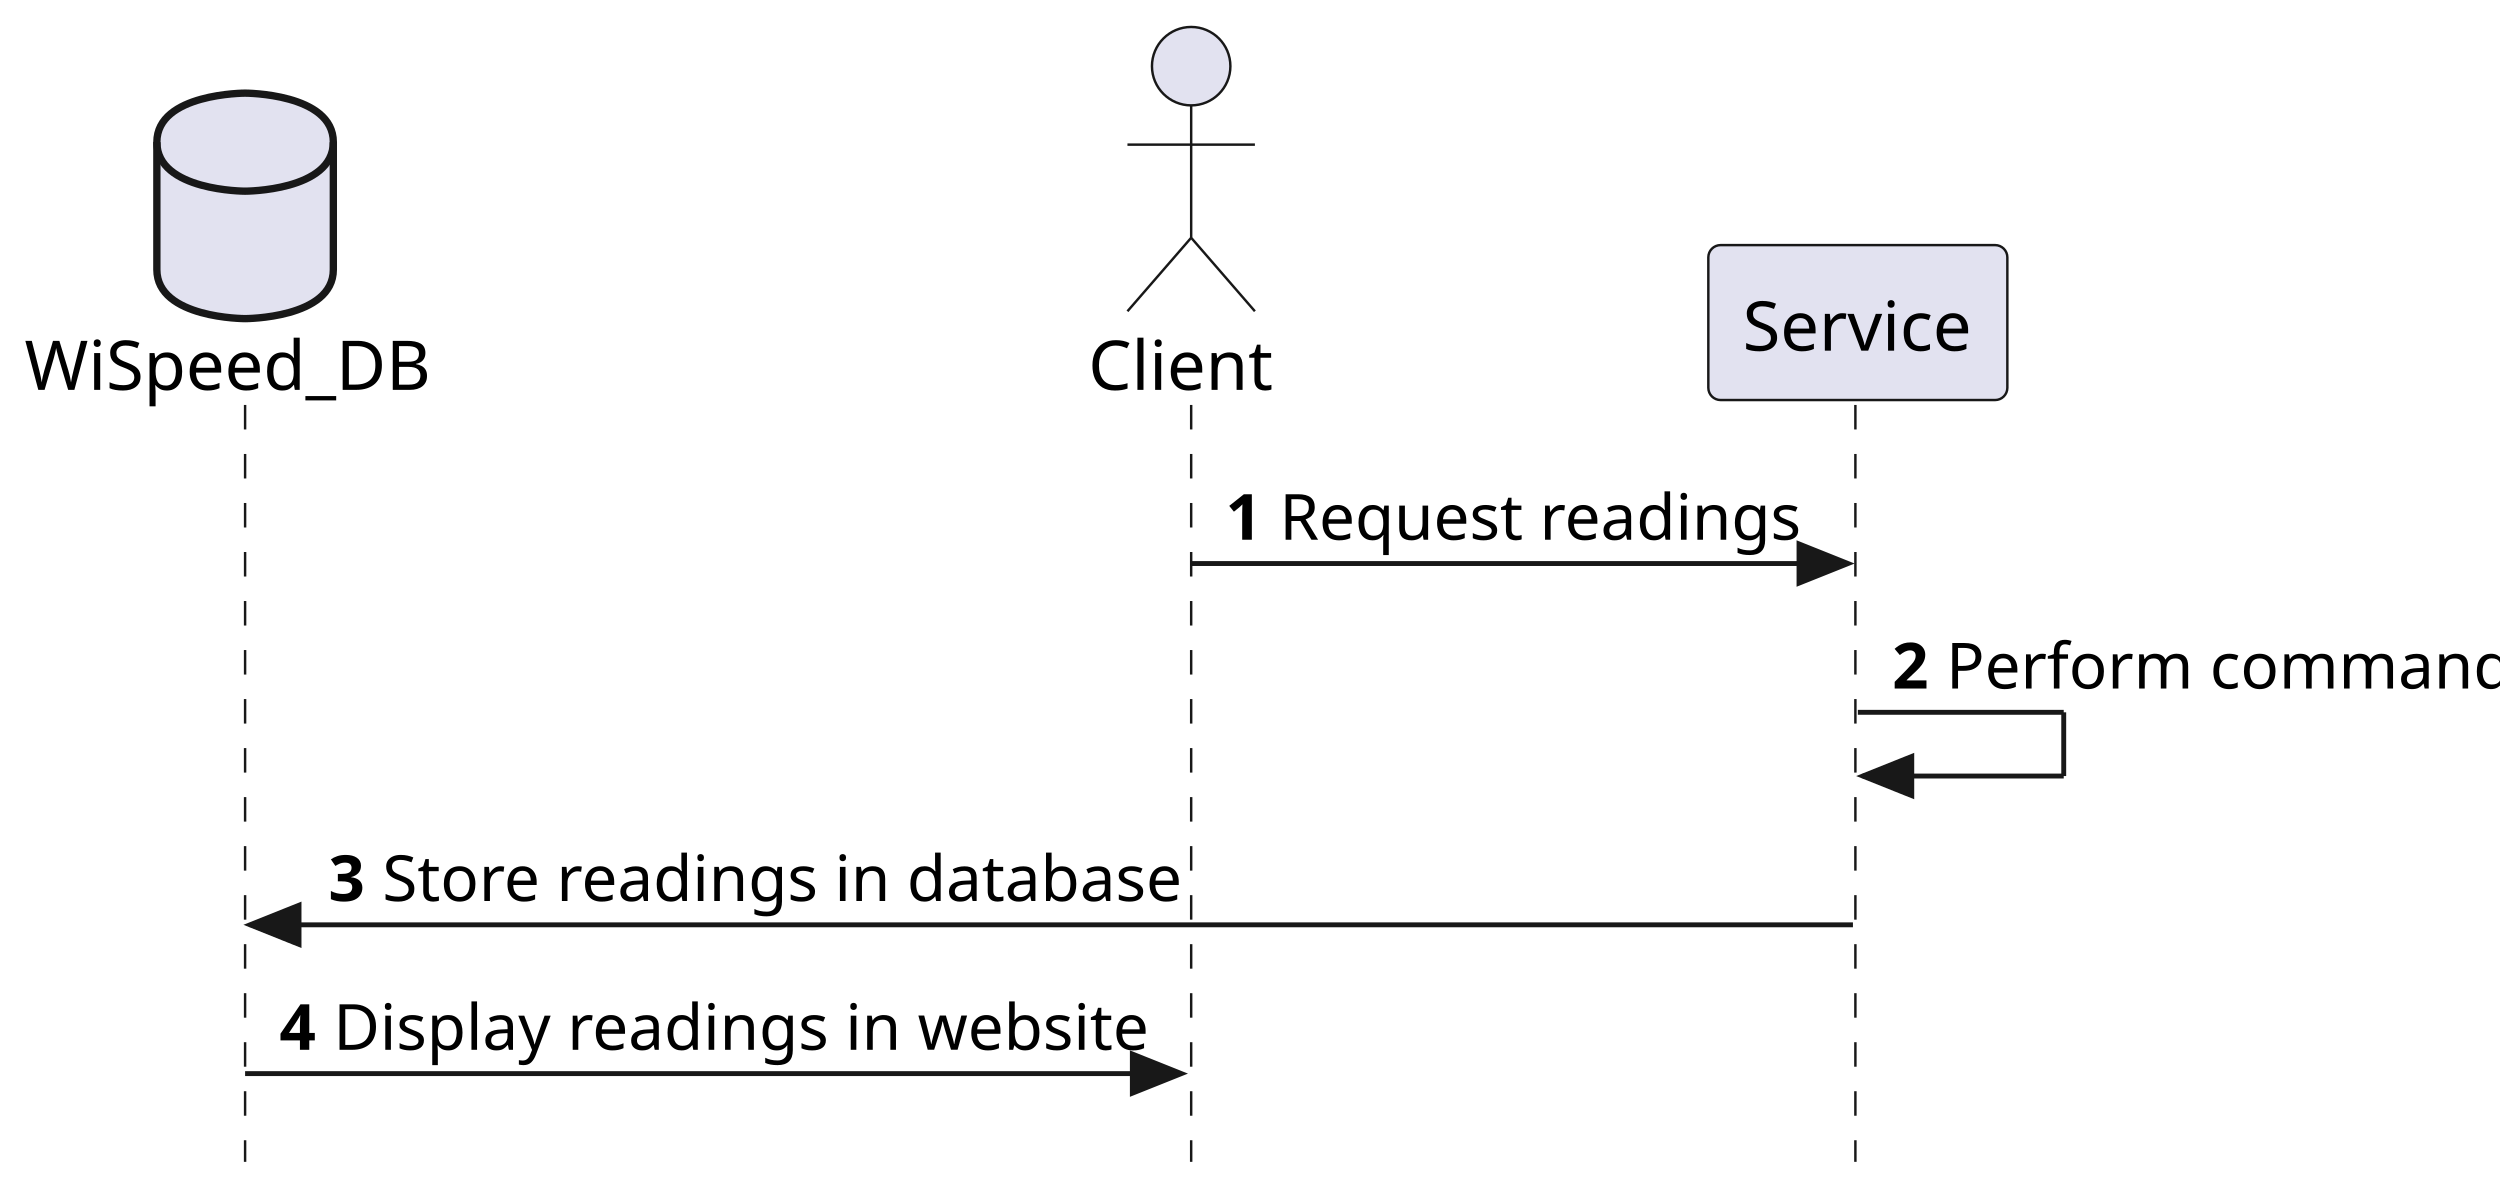
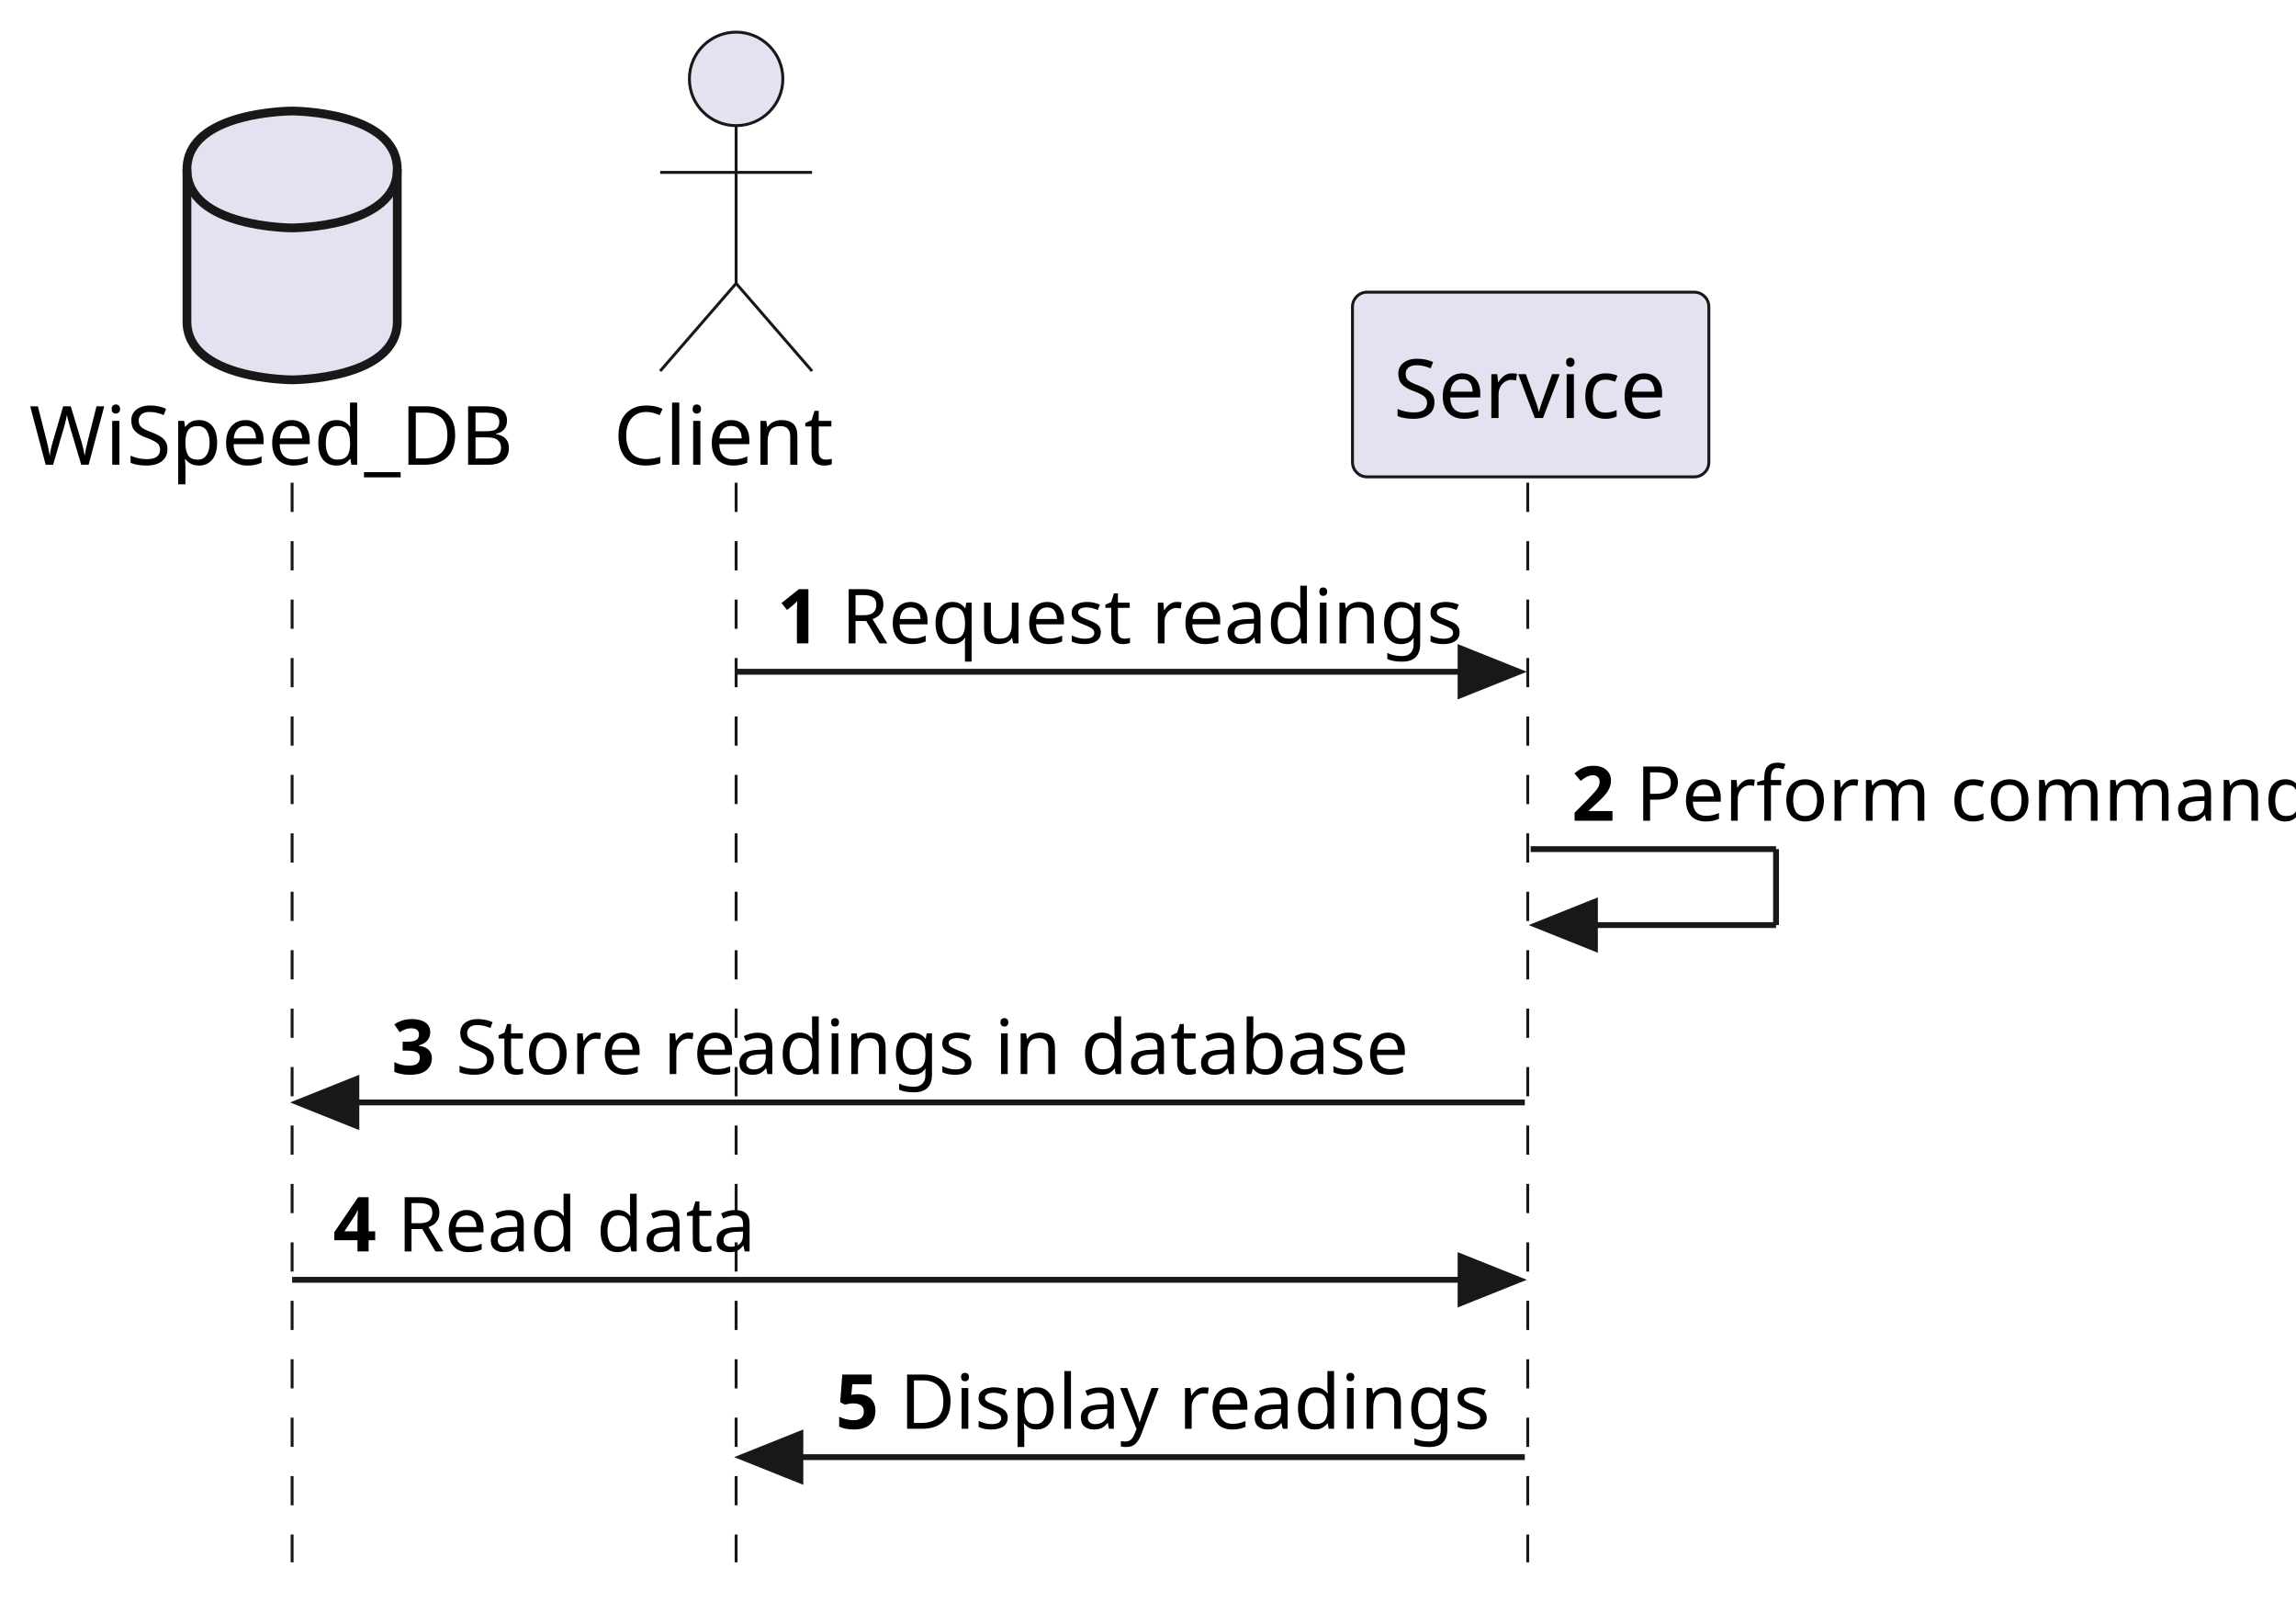
- <svg xmlns="http://www.w3.org/2000/svg" contentStyleType="text/css" height="244px" preserveAspectRatio="none" style="width:510px;height:244px;background:#FFFFFF;" version="1.1" viewBox="0 0 510 244" width="510px" zoomAndPan="magnify">
+ <svg xmlns="http://www.w3.org/2000/svg" contentStyleType="text/css" height="274px" preserveAspectRatio="none" style="width:393px;height:274px;background:#FFFFFF;" version="1.1" viewBox="0 0 393 274" width="393px" zoomAndPan="magnify">
  <defs />
  <g>
-     <line style="stroke:#181818;stroke-width:0.5;stroke-dasharray:5.0,5.0;" x1="50" x2="50" y1="82.609" y2="237.016" />
-     <line style="stroke:#181818;stroke-width:0.5;stroke-dasharray:5.0,5.0;" x1="243" x2="243" y1="82.609" y2="237.016" />
-     <line style="stroke:#181818;stroke-width:0.5;stroke-dasharray:5.0,5.0;" x1="378.5" x2="378.5" y1="82.609" y2="237.016" />
+     <line style="stroke:#181818;stroke-width:0.5;stroke-dasharray:5.0,5.0;" x1="50" x2="50" y1="82.609" y2="267.367" />
+     <line style="stroke:#181818;stroke-width:0.5;stroke-dasharray:5.0,5.0;" x1="126" x2="126" y1="82.609" y2="267.367" />
+     <line style="stroke:#181818;stroke-width:0.5;stroke-dasharray:5.0,5.0;" x1="261.5" x2="261.5" y1="82.609" y2="267.367" />
    <text fill="#000000" font-family="sans-serif" font-size="14" lengthAdjust="spacing" textLength="84" x="5" y="79.533">WiSpeed_DB</text>
    <path d="M32,29 C32,19 50,19 50,19 C50,19 68,19 68,29 L68,55 C68,65 50,65 50,65 C50,65 32,65 32,55 L32,29 " fill="#E2E2F0" style="stroke:#181818;stroke-width:1.5;" />
    <path d="M32,29 C32,39 50,39 50,39 C50,39 68,39 68,29 " fill="none" style="stroke:#181818;stroke-width:1.5;" />
-     <text fill="#000000" font-family="sans-serif" font-size="14" lengthAdjust="spacing" textLength="36" x="222" y="79.533">Client</text>
-     <ellipse cx="243" cy="13.5" fill="#E2E2F0" rx="8" ry="8" style="stroke:#181818;stroke-width:0.5;" />
-     <path d="M243,21.5 L243,48.5 M230,29.5 L256,29.5 M243,48.5 L230,63.5 M243,48.5 L256,63.5 " fill="none" style="stroke:#181818;stroke-width:0.5;" />
-     <rect fill="#E2E2F0" height="31.609" rx="2.5" ry="2.5" style="stroke:#181818;stroke-width:0.5;" width="61" x="348.5" y="50" />
-     <text fill="#000000" font-family="sans-serif" font-size="14" lengthAdjust="spacing" textLength="47" x="355.5" y="71.533">Service</text>
-     <polygon fill="#181818" points="367,110.961,377,114.961,367,118.961" style="stroke:#181818;stroke-width:1.0;" />
-     <line style="stroke:#181818;stroke-width:1.0;" x1="243" x2="373" y1="114.961" y2="114.961" />
-     <text fill="#000000" font-family="sans-serif" font-size="13" font-weight="bold" lengthAdjust="spacing" textLength="7" x="250" y="110.105">1</text>
-     <text fill="#000000" font-family="sans-serif" font-size="13" lengthAdjust="spacing" textLength="101" x="261" y="110.105">Request readings</text>
-     <line style="stroke:#181818;stroke-width:1.0;" x1="379" x2="421" y1="145.312" y2="145.312" />
-     <line style="stroke:#181818;stroke-width:1.0;" x1="421" x2="421" y1="145.312" y2="158.312" />
-     <line style="stroke:#181818;stroke-width:1.0;" x1="380" x2="421" y1="158.312" y2="158.312" />
-     <polygon fill="#181818" points="390,154.312,380,158.312,390,162.312" style="stroke:#181818;stroke-width:1.0;" />
-     <text fill="#000000" font-family="sans-serif" font-size="13" font-weight="bold" lengthAdjust="spacing" textLength="7" x="386" y="140.456">2</text>
-     <text fill="#000000" font-family="sans-serif" font-size="13" lengthAdjust="spacing" textLength="106" x="397" y="140.456">Perform command</text>
+     <text fill="#000000" font-family="sans-serif" font-size="14" lengthAdjust="spacing" textLength="36" x="105" y="79.533">Client</text>
+     <ellipse cx="126" cy="13.5" fill="#E2E2F0" rx="8" ry="8" style="stroke:#181818;stroke-width:0.5;" />
+     <path d="M126,21.5 L126,48.5 M113,29.5 L139,29.5 M126,48.5 L113,63.5 M126,48.5 L139,63.5 " fill="none" style="stroke:#181818;stroke-width:0.5;" />
+     <rect fill="#E2E2F0" height="31.609" rx="2.5" ry="2.5" style="stroke:#181818;stroke-width:0.5;" width="61" x="231.5" y="50" />
+     <text fill="#000000" font-family="sans-serif" font-size="14" lengthAdjust="spacing" textLength="47" x="238.5" y="71.533">Service</text>
+     <polygon fill="#181818" points="250,110.961,260,114.961,250,118.961" style="stroke:#181818;stroke-width:1.0;" />
+     <line style="stroke:#181818;stroke-width:1.0;" x1="126" x2="256" y1="114.961" y2="114.961" />
+     <text fill="#000000" font-family="sans-serif" font-size="13" font-weight="bold" lengthAdjust="spacing" textLength="7" x="133" y="110.105">1</text>
+     <text fill="#000000" font-family="sans-serif" font-size="13" lengthAdjust="spacing" textLength="101" x="144" y="110.105">Request readings</text>
+     <line style="stroke:#181818;stroke-width:1.0;" x1="262" x2="304" y1="145.312" y2="145.312" />
+     <line style="stroke:#181818;stroke-width:1.0;" x1="304" x2="304" y1="145.312" y2="158.312" />
+     <line style="stroke:#181818;stroke-width:1.0;" x1="263" x2="304" y1="158.312" y2="158.312" />
+     <polygon fill="#181818" points="273,154.312,263,158.312,273,162.312" style="stroke:#181818;stroke-width:1.0;" />
+     <text fill="#000000" font-family="sans-serif" font-size="13" font-weight="bold" lengthAdjust="spacing" textLength="7" x="269" y="140.456">2</text>
+     <text fill="#000000" font-family="sans-serif" font-size="13" lengthAdjust="spacing" textLength="106" x="280" y="140.456">Perform command</text>
    <polygon fill="#181818" points="61,184.664,51,188.664,61,192.664" style="stroke:#181818;stroke-width:1.0;" />
-     <line style="stroke:#181818;stroke-width:1.0;" x1="55" x2="378" y1="188.664" y2="188.664" />
+     <line style="stroke:#181818;stroke-width:1.0;" x1="55" x2="261" y1="188.664" y2="188.664" />
    <text fill="#000000" font-family="sans-serif" font-size="13" font-weight="bold" lengthAdjust="spacing" textLength="7" x="67" y="183.808">3</text>
    <text fill="#000000" font-family="sans-serif" font-size="13" lengthAdjust="spacing" textLength="155" x="78" y="183.808">Store readings in database</text>
-     <polygon fill="#181818" points="231,215.016,241,219.016,231,223.016" style="stroke:#181818;stroke-width:1.0;" />
-     <line style="stroke:#181818;stroke-width:1.0;" x1="50" x2="237" y1="219.016" y2="219.016" />
+     <polygon fill="#181818" points="250,215.016,260,219.016,250,223.016" style="stroke:#181818;stroke-width:1.0;" />
+     <line style="stroke:#181818;stroke-width:1.0;" x1="50" x2="256" y1="219.016" y2="219.016" />
    <text fill="#000000" font-family="sans-serif" font-size="13" font-weight="bold" lengthAdjust="spacing" textLength="7" x="57" y="214.159">4</text>
-     <text fill="#000000" font-family="sans-serif" font-size="13" lengthAdjust="spacing" textLength="158" x="68" y="214.159">Display readings in website</text>
+     <text fill="#000000" font-family="sans-serif" font-size="13" lengthAdjust="spacing" textLength="59" x="68" y="214.159">Read data</text>
+     <polygon fill="#181818" points="137,245.367,127,249.367,137,253.367" style="stroke:#181818;stroke-width:1.0;" />
+     <line style="stroke:#181818;stroke-width:1.0;" x1="131" x2="261" y1="249.367" y2="249.367" />
+     <text fill="#000000" font-family="sans-serif" font-size="13" font-weight="bold" lengthAdjust="spacing" textLength="7" x="143" y="244.511">5</text>
+     <text fill="#000000" font-family="sans-serif" font-size="13" lengthAdjust="spacing" textLength="96" x="154" y="244.511">Display readings</text>
  </g>
</svg>
